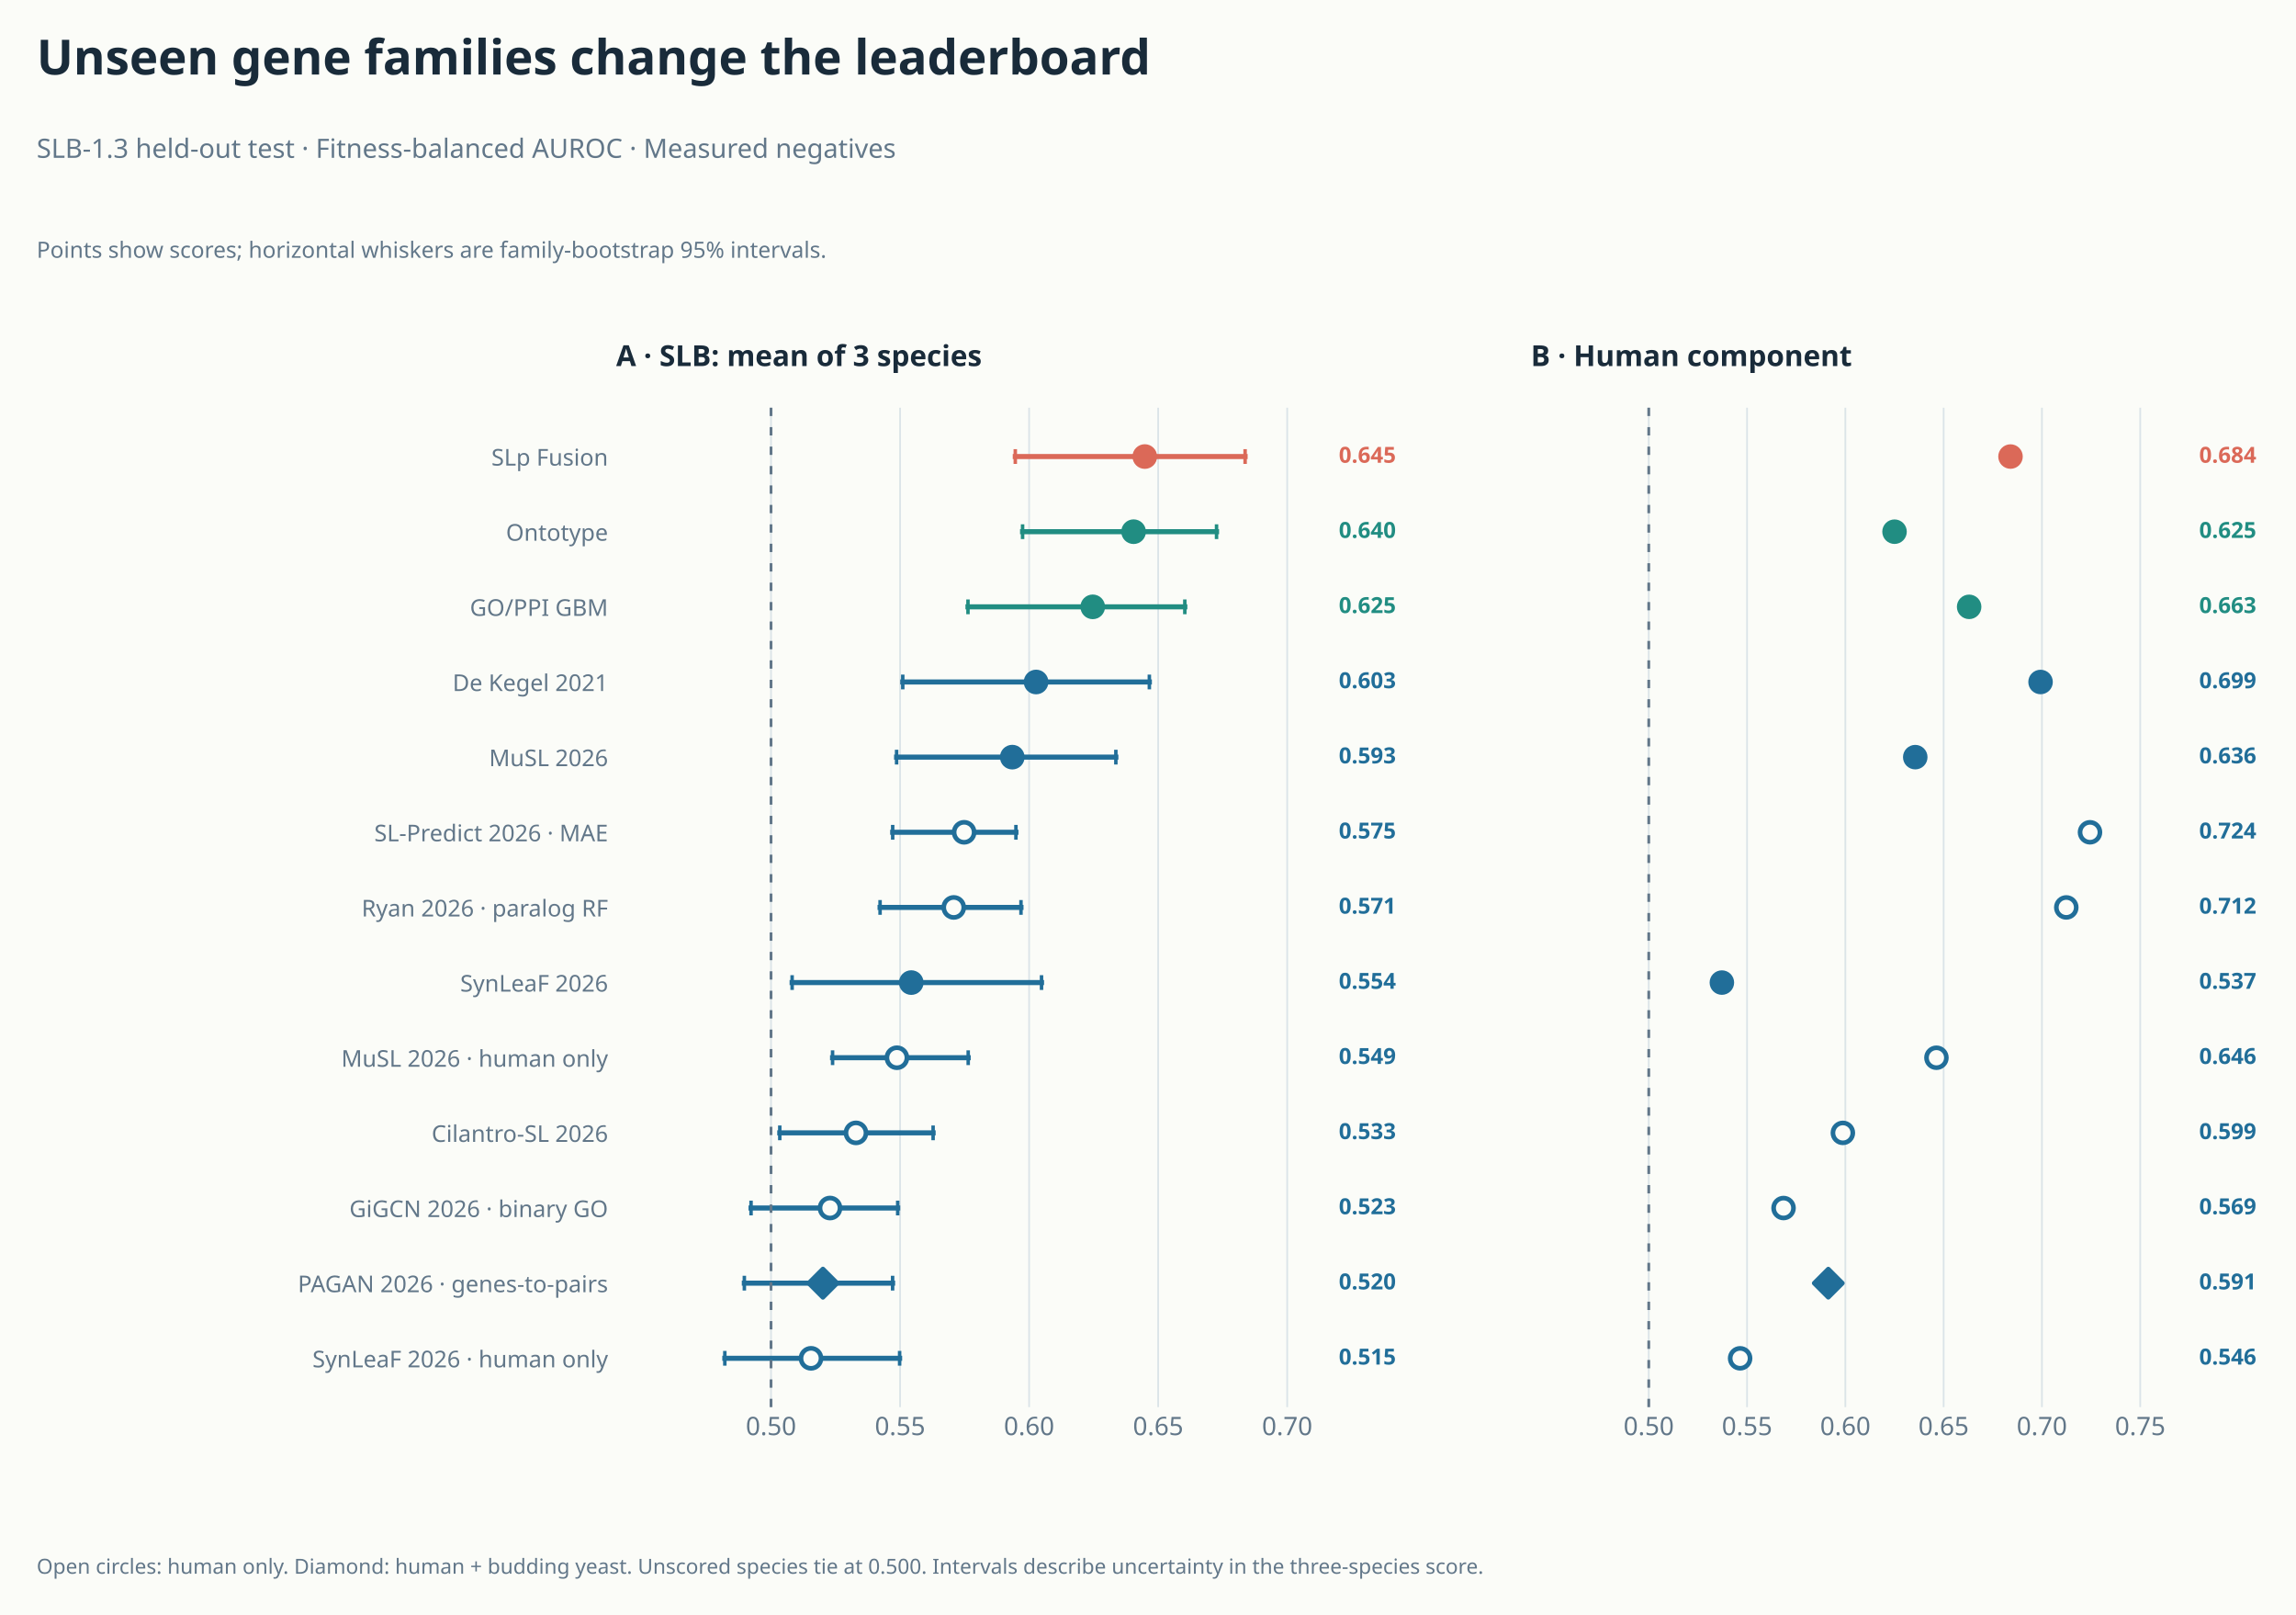
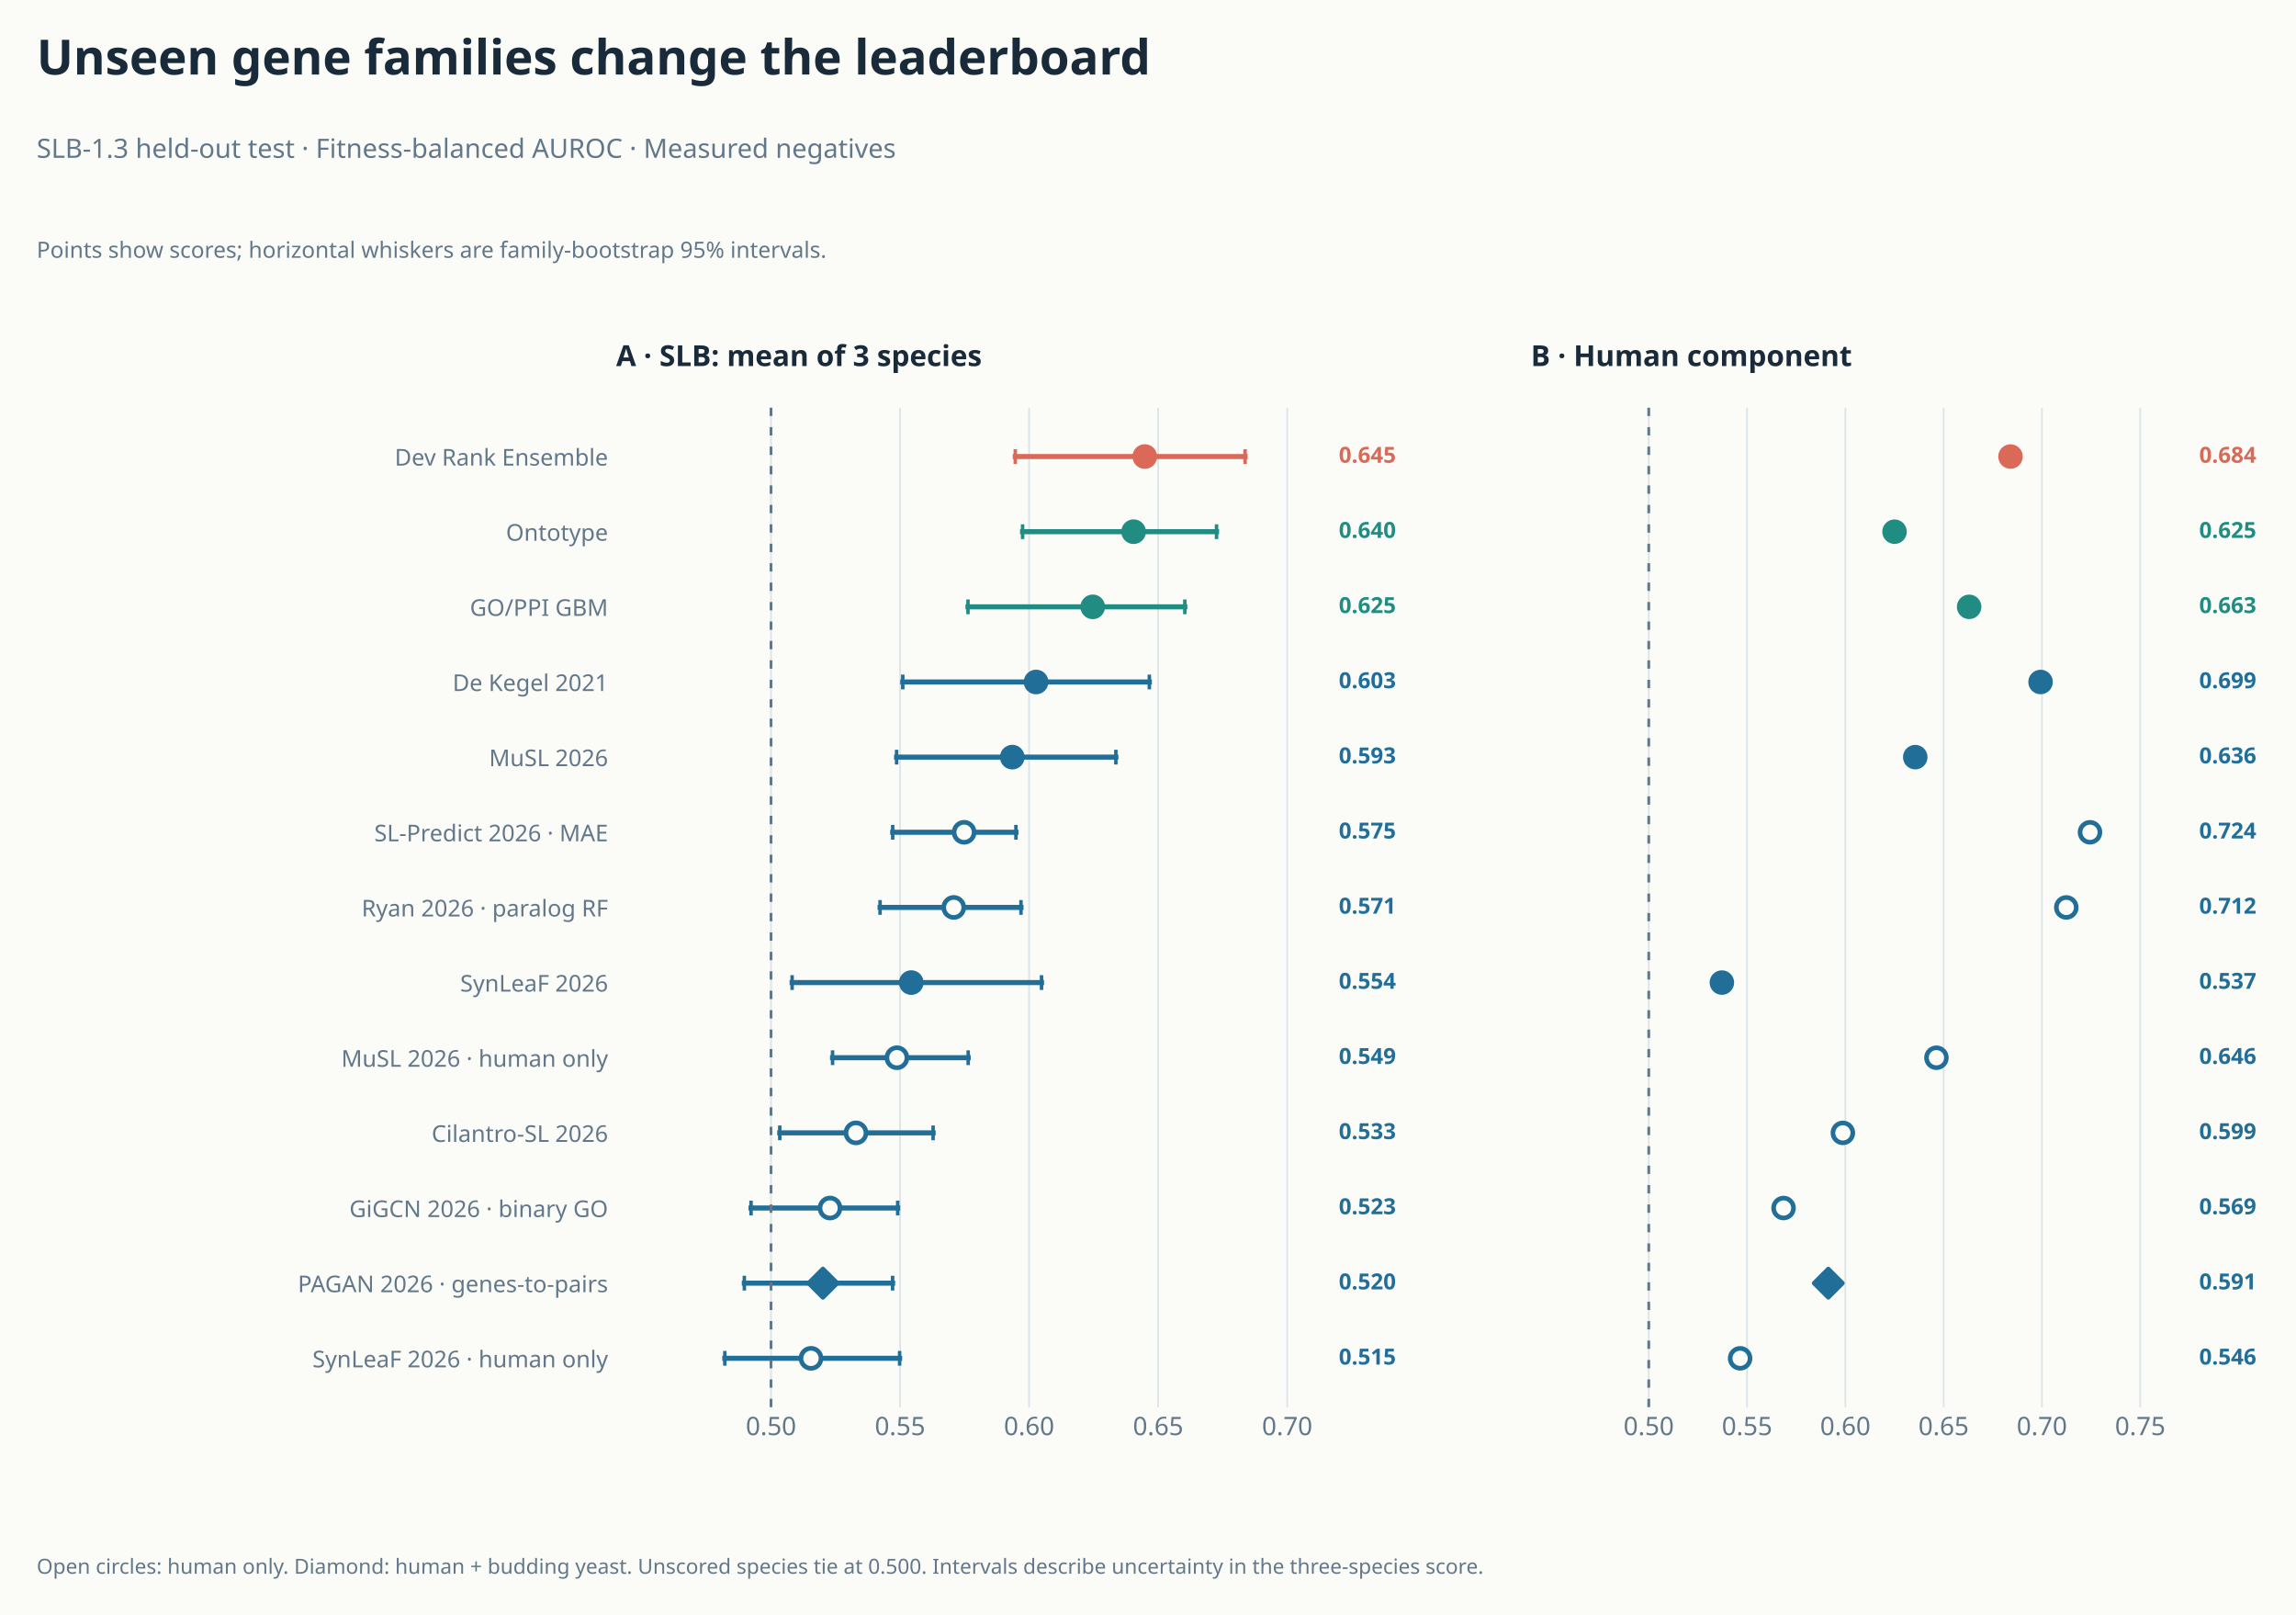
<svg xmlns="http://www.w3.org/2000/svg" xmlns:xlink="http://www.w3.org/1999/xlink" width="992.678pt" height="698.04pt" viewBox="0 0 992.678 698.04" version="1.1">
  <defs>
    <style type="text/css">*{stroke-linejoin: round; stroke-linecap: butt}</style>
  </defs>
  <g id="figure_1">
    <g id="patch_1">
      <path d="M 0 698.04 L 992.678 698.04 L 992.678 0 L 0 0 z " style="fill: #fbfcf8" />
    </g>
    <g id="axes_1">
      <g id="patch_2">
        <path d="M 266.4 608.22 L 612.319 608.22 L 612.319 176.22 L 266.4 176.22 z " style="fill: #fbfcf8" />
      </g>
      <g id="matplotlib.axis_1">
        <g id="xtick_1">
          <g id="line2d_1">
            <path d="M 333.352 608.22 L 333.352 176.22 " clip-path="url(#p135e660a3e)" style="fill: none; stroke: #dbe4e8; stroke-width: 0.75; stroke-linecap: square" />
          </g>
          <g id="line2d_2" />
          <g id="text_1">
            <text style="font-size: 11px; font-family: 'IBM Plex Sans'; text-anchor: middle; fill: #627789" x="333.352" y="620.3" transform="rotate(-0 333.3521 620.3)">0.50</text>
          </g>
        </g>
        <g id="xtick_2">
          <g id="line2d_3">
            <path d="M 389.145 608.22 L 389.145 176.22 " clip-path="url(#p135e660a3e)" style="fill: none; stroke: #dbe4e8; stroke-width: 0.75; stroke-linecap: square" />
          </g>
          <g id="line2d_4" />
          <g id="text_2">
            <text style="font-size: 11px; font-family: 'IBM Plex Sans'; text-anchor: middle; fill: #627789" x="389.145" y="620.3" transform="rotate(-0 389.1454 620.3)">0.55</text>
          </g>
        </g>
        <g id="xtick_3">
          <g id="line2d_5">
            <path d="M 444.939 608.22 L 444.939 176.22 " clip-path="url(#p135e660a3e)" style="fill: none; stroke: #dbe4e8; stroke-width: 0.75; stroke-linecap: square" />
          </g>
          <g id="line2d_6" />
          <g id="text_3">
            <text style="font-size: 11px; font-family: 'IBM Plex Sans'; text-anchor: middle; fill: #627789" x="444.939" y="620.3" transform="rotate(-0 444.9388 620.3)">0.60</text>
          </g>
        </g>
        <g id="xtick_4">
          <g id="line2d_7">
            <path d="M 500.732 608.22 L 500.732 176.22 " clip-path="url(#p135e660a3e)" style="fill: none; stroke: #dbe4e8; stroke-width: 0.75; stroke-linecap: square" />
          </g>
          <g id="line2d_8" />
          <g id="text_4">
            <text style="font-size: 11px; font-family: 'IBM Plex Sans'; text-anchor: middle; fill: #627789" x="500.732" y="620.3" transform="rotate(-0 500.7322 620.3)">0.65</text>
          </g>
        </g>
        <g id="xtick_5">
          <g id="line2d_9">
            <path d="M 556.526 608.22 L 556.526 176.22 " clip-path="url(#p135e660a3e)" style="fill: none; stroke: #dbe4e8; stroke-width: 0.75; stroke-linecap: square" />
          </g>
          <g id="line2d_10" />
          <g id="text_5">
            <text style="font-size: 11px; font-family: 'IBM Plex Sans'; text-anchor: middle; fill: #627789" x="556.526" y="620.3" transform="rotate(-0 556.5256 620.3)">0.70</text>
          </g>
        </g>
      </g>
      <g id="matplotlib.axis_2">
        <g id="ytick_1">
          <g id="line2d_11" />
          <g id="text_6">
-             <text style="font-size: 10px; font-family: 'IBM Plex Sans'; text-anchor: end; fill: #627789" x="262.9" y="201.233" transform="rotate(-0 262.9 201.2328)">SLp Fusion</text>
+             <text style="font-size: 10px; font-family: 'IBM Plex Sans'; text-anchor: end; fill: #627789" x="262.9" y="201.233" transform="rotate(-0 262.9 201.2328)">Dev Rank Ensemble</text>
          </g>
        </g>
        <g id="ytick_2">
          <g id="line2d_12" />
          <g id="text_7">
            <text style="font-size: 10px; font-family: 'IBM Plex Sans'; text-anchor: end; fill: #627789" x="262.9" y="233.714" transform="rotate(-0 262.9 233.714)">Ontotype</text>
          </g>
        </g>
        <g id="ytick_3">
          <g id="line2d_13" />
          <g id="text_8">
            <text style="font-size: 10px; font-family: 'IBM Plex Sans'; text-anchor: end; fill: #627789" x="262.9" y="266.195" transform="rotate(-0 262.9 266.1952)">GO/PPI GBM</text>
          </g>
        </g>
        <g id="ytick_4">
          <g id="line2d_14" />
          <g id="text_9">
            <text style="font-size: 10px; font-family: 'IBM Plex Sans'; text-anchor: end; fill: #627789" x="262.9" y="298.676" transform="rotate(-0 262.9 298.6764)">De Kegel 2021</text>
          </g>
        </g>
        <g id="ytick_5">
          <g id="line2d_15" />
          <g id="text_10">
            <text style="font-size: 10px; font-family: 'IBM Plex Sans'; text-anchor: end; fill: #627789" x="262.9" y="331.158" transform="rotate(-0 262.9 331.1576)">MuSL 2026</text>
          </g>
        </g>
        <g id="ytick_6">
          <g id="line2d_16" />
          <g id="text_11">
            <text style="font-size: 10px; font-family: 'IBM Plex Sans'; text-anchor: end; fill: #627789" x="262.9" y="363.639" transform="rotate(-0 262.9 363.6388)">SL-Predict 2026 · MAE</text>
          </g>
        </g>
        <g id="ytick_7">
          <g id="line2d_17" />
          <g id="text_12">
            <text style="font-size: 10px; font-family: 'IBM Plex Sans'; text-anchor: end; fill: #627789" x="262.9" y="396.12" transform="rotate(-0 262.9 396.12)">Ryan 2026 · paralog RF</text>
          </g>
        </g>
        <g id="ytick_8">
          <g id="line2d_18" />
          <g id="text_13">
            <text style="font-size: 10px; font-family: 'IBM Plex Sans'; text-anchor: end; fill: #627789" x="262.9" y="428.601" transform="rotate(-0 262.9 428.6012)">SynLeaF 2026</text>
          </g>
        </g>
        <g id="ytick_9">
          <g id="line2d_19" />
          <g id="text_14">
            <text style="font-size: 10px; font-family: 'IBM Plex Sans'; text-anchor: end; fill: #627789" x="262.9" y="461.082" transform="rotate(-0 262.9 461.0824)">MuSL 2026 · human only</text>
          </g>
        </g>
        <g id="ytick_10">
          <g id="line2d_20" />
          <g id="text_15">
            <text style="font-size: 10px; font-family: 'IBM Plex Sans'; text-anchor: end; fill: #627789" x="262.9" y="493.564" transform="rotate(-0 262.9 493.5636)">Cilantro-SL 2026</text>
          </g>
        </g>
        <g id="ytick_11">
          <g id="line2d_21" />
          <g id="text_16">
            <text style="font-size: 10px; font-family: 'IBM Plex Sans'; text-anchor: end; fill: #627789" x="262.9" y="526.045" transform="rotate(-0 262.9 526.0448)">GiGCN 2026 · binary GO</text>
          </g>
        </g>
        <g id="ytick_12">
          <g id="line2d_22" />
          <g id="text_17">
            <text style="font-size: 10px; font-family: 'IBM Plex Sans'; text-anchor: end; fill: #627789" x="262.9" y="558.526" transform="rotate(-0 262.9 558.526)">PAGAN 2026 · genes-to-pairs</text>
          </g>
        </g>
        <g id="ytick_13">
          <g id="line2d_23" />
          <g id="text_18">
            <text style="font-size: 10px; font-family: 'IBM Plex Sans'; text-anchor: end; fill: #627789" x="262.9" y="591.007" transform="rotate(-0 262.9 591.0072)">SynLeaF 2026 · human only</text>
          </g>
        </g>
      </g>
      <g id="line2d_24">
        <path d="M 438.957 197.333 L 538.323 197.333 " clip-path="url(#p135e660a3e)" style="fill: none; stroke: #db6958; stroke-width: 2.2; stroke-linecap: square" />
      </g>
      <g id="line2d_25">
        <path d="M 438.957 199.769 L 438.957 194.897 " clip-path="url(#p135e660a3e)" style="fill: none; stroke: #db6958; stroke-width: 1.5; stroke-linecap: square" />
      </g>
      <g id="line2d_26">
        <path d="M 538.323 199.769 L 538.323 194.897 " clip-path="url(#p135e660a3e)" style="fill: none; stroke: #db6958; stroke-width: 1.5; stroke-linecap: square" />
      </g>
      <g id="line2d_27">
        <path d="M 442.117 229.814 L 525.97 229.814 " clip-path="url(#p135e660a3e)" style="fill: none; stroke: #218d82; stroke-width: 2.2; stroke-linecap: square" />
      </g>
      <g id="line2d_28">
        <path d="M 442.117 232.25 L 442.117 227.378 " clip-path="url(#p135e660a3e)" style="fill: none; stroke: #218d82; stroke-width: 1.5; stroke-linecap: square" />
      </g>
      <g id="line2d_29">
        <path d="M 525.97 232.25 L 525.97 227.378 " clip-path="url(#p135e660a3e)" style="fill: none; stroke: #218d82; stroke-width: 1.5; stroke-linecap: square" />
      </g>
      <g id="line2d_30">
        <path d="M 418.508 262.295 L 512.254 262.295 " clip-path="url(#p135e660a3e)" style="fill: none; stroke: #218d82; stroke-width: 2.2; stroke-linecap: square" />
      </g>
      <g id="line2d_31">
        <path d="M 418.508 264.731 L 418.508 259.859 " clip-path="url(#p135e660a3e)" style="fill: none; stroke: #218d82; stroke-width: 1.5; stroke-linecap: square" />
      </g>
      <g id="line2d_32">
        <path d="M 512.254 264.731 L 512.254 259.859 " clip-path="url(#p135e660a3e)" style="fill: none; stroke: #218d82; stroke-width: 1.5; stroke-linecap: square" />
      </g>
      <g id="line2d_33">
        <path d="M 390.31 294.776 L 496.92 294.776 " clip-path="url(#p135e660a3e)" style="fill: none; stroke: #216e99; stroke-width: 2.2; stroke-linecap: square" />
      </g>
      <g id="line2d_34">
        <path d="M 390.31 297.212 L 390.31 292.34 " clip-path="url(#p135e660a3e)" style="fill: none; stroke: #216e99; stroke-width: 1.5; stroke-linecap: square" />
      </g>
      <g id="line2d_35">
        <path d="M 496.92 297.212 L 496.92 292.34 " clip-path="url(#p135e660a3e)" style="fill: none; stroke: #216e99; stroke-width: 1.5; stroke-linecap: square" />
      </g>
      <g id="line2d_36">
        <path d="M 387.646 327.258 L 482.442 327.258 " clip-path="url(#p135e660a3e)" style="fill: none; stroke: #216e99; stroke-width: 2.2; stroke-linecap: square" />
      </g>
      <g id="line2d_37">
        <path d="M 387.646 329.694 L 387.646 324.822 " clip-path="url(#p135e660a3e)" style="fill: none; stroke: #216e99; stroke-width: 1.5; stroke-linecap: square" />
      </g>
      <g id="line2d_38">
        <path d="M 482.442 329.694 L 482.442 324.822 " clip-path="url(#p135e660a3e)" style="fill: none; stroke: #216e99; stroke-width: 1.5; stroke-linecap: square" />
      </g>
      <g id="line2d_39">
        <path d="M 385.957 359.739 L 439.235 359.739 " clip-path="url(#p135e660a3e)" style="fill: none; stroke: #216e99; stroke-width: 2.2; stroke-linecap: square" />
      </g>
      <g id="line2d_40">
        <path d="M 385.957 362.175 L 385.957 357.303 " clip-path="url(#p135e660a3e)" style="fill: none; stroke: #216e99; stroke-width: 1.5; stroke-linecap: square" />
      </g>
      <g id="line2d_41">
        <path d="M 439.235 362.175 L 439.235 357.303 " clip-path="url(#p135e660a3e)" style="fill: none; stroke: #216e99; stroke-width: 1.5; stroke-linecap: square" />
      </g>
      <g id="line2d_42">
        <path d="M 380.5 392.22 L 441.421 392.22 " clip-path="url(#p135e660a3e)" style="fill: none; stroke: #216e99; stroke-width: 2.2; stroke-linecap: square" />
      </g>
      <g id="line2d_43">
        <path d="M 380.5 394.656 L 380.5 389.784 " clip-path="url(#p135e660a3e)" style="fill: none; stroke: #216e99; stroke-width: 1.5; stroke-linecap: square" />
      </g>
      <g id="line2d_44">
        <path d="M 441.421 394.656 L 441.421 389.784 " clip-path="url(#p135e660a3e)" style="fill: none; stroke: #216e99; stroke-width: 1.5; stroke-linecap: square" />
      </g>
      <g id="line2d_45">
        <path d="M 342.475 424.701 L 450.302 424.701 " clip-path="url(#p135e660a3e)" style="fill: none; stroke: #216e99; stroke-width: 2.2; stroke-linecap: square" />
      </g>
      <g id="line2d_46">
        <path d="M 342.475 427.137 L 342.475 422.265 " clip-path="url(#p135e660a3e)" style="fill: none; stroke: #216e99; stroke-width: 1.5; stroke-linecap: square" />
      </g>
      <g id="line2d_47">
        <path d="M 450.302 427.137 L 450.302 422.265 " clip-path="url(#p135e660a3e)" style="fill: none; stroke: #216e99; stroke-width: 1.5; stroke-linecap: square" />
      </g>
      <g id="line2d_48">
        <path d="M 359.965 457.182 L 418.602 457.182 " clip-path="url(#p135e660a3e)" style="fill: none; stroke: #216e99; stroke-width: 2.2; stroke-linecap: square" />
      </g>
      <g id="line2d_49">
        <path d="M 359.965 459.618 L 359.965 454.746 " clip-path="url(#p135e660a3e)" style="fill: none; stroke: #216e99; stroke-width: 1.5; stroke-linecap: square" />
      </g>
      <g id="line2d_50">
        <path d="M 418.602 459.618 L 418.602 454.746 " clip-path="url(#p135e660a3e)" style="fill: none; stroke: #216e99; stroke-width: 1.5; stroke-linecap: square" />
      </g>
      <g id="line2d_51">
        <path d="M 337.139 489.664 L 403.429 489.664 " clip-path="url(#p135e660a3e)" style="fill: none; stroke: #216e99; stroke-width: 2.2; stroke-linecap: square" />
      </g>
      <g id="line2d_52">
        <path d="M 337.139 492.1 L 337.139 487.228 " clip-path="url(#p135e660a3e)" style="fill: none; stroke: #216e99; stroke-width: 1.5; stroke-linecap: square" />
      </g>
      <g id="line2d_53">
        <path d="M 403.429 492.1 L 403.429 487.228 " clip-path="url(#p135e660a3e)" style="fill: none; stroke: #216e99; stroke-width: 1.5; stroke-linecap: square" />
      </g>
      <g id="line2d_54">
        <path d="M 324.719 522.145 L 388.123 522.145 " clip-path="url(#p135e660a3e)" style="fill: none; stroke: #216e99; stroke-width: 2.2; stroke-linecap: square" />
      </g>
      <g id="line2d_55">
        <path d="M 324.719 524.581 L 324.719 519.709 " clip-path="url(#p135e660a3e)" style="fill: none; stroke: #216e99; stroke-width: 1.5; stroke-linecap: square" />
      </g>
      <g id="line2d_56">
        <path d="M 388.123 524.581 L 388.123 519.709 " clip-path="url(#p135e660a3e)" style="fill: none; stroke: #216e99; stroke-width: 1.5; stroke-linecap: square" />
      </g>
      <g id="line2d_57">
        <path d="M 321.819 554.626 L 385.918 554.626 " clip-path="url(#p135e660a3e)" style="fill: none; stroke: #216e99; stroke-width: 2.2; stroke-linecap: square" />
      </g>
      <g id="line2d_58">
        <path d="M 321.819 557.062 L 321.819 552.19 " clip-path="url(#p135e660a3e)" style="fill: none; stroke: #216e99; stroke-width: 1.5; stroke-linecap: square" />
      </g>
      <g id="line2d_59">
        <path d="M 385.918 557.062 L 385.918 552.19 " clip-path="url(#p135e660a3e)" style="fill: none; stroke: #216e99; stroke-width: 1.5; stroke-linecap: square" />
      </g>
      <g id="line2d_60">
        <path d="M 313.378 587.107 L 388.95 587.107 " clip-path="url(#p135e660a3e)" style="fill: none; stroke: #216e99; stroke-width: 2.2; stroke-linecap: square" />
      </g>
      <g id="line2d_61">
        <path d="M 313.378 589.543 L 313.378 584.671 " clip-path="url(#p135e660a3e)" style="fill: none; stroke: #216e99; stroke-width: 1.5; stroke-linecap: square" />
      </g>
      <g id="line2d_62">
        <path d="M 388.95 589.543 L 388.95 584.671 " clip-path="url(#p135e660a3e)" style="fill: none; stroke: #216e99; stroke-width: 1.5; stroke-linecap: square" />
      </g>
      <g id="line2d_63">
        <path d="M 333.352 608.22 L 333.352 176.22 " clip-path="url(#p135e660a3e)" style="fill: none; stroke-dasharray: 3.6,4.8; stroke-dashoffset: 0; stroke: #627789; stroke-width: 1.2" />
      </g>
      <g id="PathCollection_1">
        <defs>
          <path id="m82892101ca" d="M 0 4.33 C 1.148 4.33 2.25 3.874 3.062 3.062 C 3.874 2.25 4.33 1.148 4.33 0 C 4.33 -1.148 3.874 -2.25 3.062 -3.062 C 2.25 -3.874 1.148 -4.33 0 -4.33 C -1.148 -4.33 -2.25 -3.874 -3.062 -3.062 C -3.874 -2.25 -4.33 -1.148 -4.33 0 C -4.33 1.148 -3.874 2.25 -3.062 3.062 C -2.25 3.874 -1.148 4.33 0 4.33 z " style="stroke: #db6958; stroke-width: 2" />
        </defs>
        <g clip-path="url(#p135e660a3e)">
          <use xlink:href="#m82892101ca" x="494.952" y="197.333" style="fill: #db6958; stroke: #db6958; stroke-width: 2" />
        </g>
      </g>
      <g id="text_19">
        <text style="font-weight: 700; font-size: 9.6px; font-family: 'IBM Plex Sans'; text-anchor: start; fill: #db6958" x="578.843" y="200.021" transform="rotate(-0 578.8429 200.0208)">0.645</text>
      </g>
      <g id="PathCollection_2">
        <defs>
          <path id="md13822a638" d="M 0 4.33 C 1.148 4.33 2.25 3.874 3.062 3.062 C 3.874 2.25 4.33 1.148 4.33 0 C 4.33 -1.148 3.874 -2.25 3.062 -3.062 C 2.25 -3.874 1.148 -4.33 0 -4.33 C -1.148 -4.33 -2.25 -3.874 -3.062 -3.062 C -3.874 -2.25 -4.33 -1.148 -4.33 0 C -4.33 1.148 -3.874 2.25 -3.062 3.062 C -2.25 3.874 -1.148 4.33 0 4.33 z " style="stroke: #218d82; stroke-width: 2" />
        </defs>
        <g clip-path="url(#p135e660a3e)">
          <use xlink:href="#md13822a638" x="490.11" y="229.814" style="fill: #218d82; stroke: #218d82; stroke-width: 2" />
        </g>
      </g>
      <g id="text_20">
        <text style="font-weight: 700; font-size: 9.6px; font-family: 'IBM Plex Sans'; text-anchor: start; fill: #218d82" x="578.843" y="232.502" transform="rotate(-0 578.8429 232.502)">0.640</text>
      </g>
      <g id="PathCollection_3">
        <g clip-path="url(#p135e660a3e)">
          <use xlink:href="#md13822a638" x="472.446" y="262.295" style="fill: #218d82; stroke: #218d82; stroke-width: 2" />
        </g>
      </g>
      <g id="text_21">
        <text style="font-weight: 700; font-size: 9.6px; font-family: 'IBM Plex Sans'; text-anchor: start; fill: #218d82" x="578.843" y="264.983" transform="rotate(-0 578.8429 264.9832)">0.625</text>
      </g>
      <g id="PathCollection_4">
        <defs>
          <path id="me4ad69a011" d="M 0 4.33 C 1.148 4.33 2.25 3.874 3.062 3.062 C 3.874 2.25 4.33 1.148 4.33 0 C 4.33 -1.148 3.874 -2.25 3.062 -3.062 C 2.25 -3.874 1.148 -4.33 0 -4.33 C -1.148 -4.33 -2.25 -3.874 -3.062 -3.062 C -3.874 -2.25 -4.33 -1.148 -4.33 0 C -4.33 1.148 -3.874 2.25 -3.062 3.062 C -2.25 3.874 -1.148 4.33 0 4.33 z " style="stroke: #216e99; stroke-width: 2" />
        </defs>
        <g clip-path="url(#p135e660a3e)">
          <use xlink:href="#me4ad69a011" x="447.948" y="294.776" style="fill: #216e99; stroke: #216e99; stroke-width: 2" />
        </g>
      </g>
      <g id="text_22">
        <text style="font-weight: 700; font-size: 9.6px; font-family: 'IBM Plex Sans'; text-anchor: start; fill: #216e99" x="578.843" y="297.464" transform="rotate(-0 578.8429 297.4644)">0.603</text>
      </g>
      <g id="PathCollection_5">
        <g clip-path="url(#p135e660a3e)">
          <use xlink:href="#me4ad69a011" x="437.656" y="327.258" style="fill: #216e99; stroke: #216e99; stroke-width: 2" />
        </g>
      </g>
      <g id="text_23">
        <text style="font-weight: 700; font-size: 9.6px; font-family: 'IBM Plex Sans'; text-anchor: start; fill: #216e99" x="578.843" y="329.946" transform="rotate(-0 578.8429 329.9456)">0.593</text>
      </g>
      <g id="PathCollection_6">
        <defs>
          <path id="ma8cdab57ff" d="M 0 4.33 C 1.148 4.33 2.25 3.874 3.062 3.062 C 3.874 2.25 4.33 1.148 4.33 0 C 4.33 -1.148 3.874 -2.25 3.062 -3.062 C 2.25 -3.874 1.148 -4.33 0 -4.33 C -1.148 -4.33 -2.25 -3.874 -3.062 -3.062 C -3.874 -2.25 -4.33 -1.148 -4.33 0 C -4.33 1.148 -3.874 2.25 -3.062 3.062 C -2.25 3.874 -1.148 4.33 0 4.33 z " style="stroke: #216e99; stroke-width: 2" />
        </defs>
        <g clip-path="url(#p135e660a3e)">
          <use xlink:href="#ma8cdab57ff" x="416.839" y="359.739" style="fill: #fbfcf8; stroke: #216e99; stroke-width: 2" />
        </g>
      </g>
      <g id="text_24">
        <text style="font-weight: 700; font-size: 9.6px; font-family: 'IBM Plex Sans'; text-anchor: start; fill: #216e99" x="578.843" y="362.427" transform="rotate(-0 578.8429 362.4268)">0.575</text>
      </g>
      <g id="PathCollection_7">
        <g clip-path="url(#p135e660a3e)">
          <use xlink:href="#ma8cdab57ff" x="412.353" y="392.22" style="fill: #fbfcf8; stroke: #216e99; stroke-width: 2" />
        </g>
      </g>
      <g id="text_25">
        <text style="font-weight: 700; font-size: 9.6px; font-family: 'IBM Plex Sans'; text-anchor: start; fill: #216e99" x="578.843" y="394.908" transform="rotate(-0 578.8429 394.908)">0.571</text>
      </g>
      <g id="PathCollection_8">
        <g clip-path="url(#p135e660a3e)">
          <use xlink:href="#me4ad69a011" x="393.978" y="424.701" style="fill: #216e99; stroke: #216e99; stroke-width: 2" />
        </g>
      </g>
      <g id="text_26">
        <text style="font-weight: 700; font-size: 9.6px; font-family: 'IBM Plex Sans'; text-anchor: start; fill: #216e99" x="578.843" y="427.389" transform="rotate(-0 578.8429 427.3892)">0.554</text>
      </g>
      <g id="PathCollection_9">
        <g clip-path="url(#p135e660a3e)">
          <use xlink:href="#ma8cdab57ff" x="387.783" y="457.182" style="fill: #fbfcf8; stroke: #216e99; stroke-width: 2" />
        </g>
      </g>
      <g id="text_27">
        <text style="font-weight: 700; font-size: 9.6px; font-family: 'IBM Plex Sans'; text-anchor: start; fill: #216e99" x="578.843" y="459.87" transform="rotate(-0 578.8429 459.8704)">0.549</text>
      </g>
      <g id="PathCollection_10">
        <g clip-path="url(#p135e660a3e)">
          <use xlink:href="#ma8cdab57ff" x="370.08" y="489.664" style="fill: #fbfcf8; stroke: #216e99; stroke-width: 2" />
        </g>
      </g>
      <g id="text_28">
        <text style="font-weight: 700; font-size: 9.6px; font-family: 'IBM Plex Sans'; text-anchor: start; fill: #216e99" x="578.843" y="492.352" transform="rotate(-0 578.8429 492.3516)">0.533</text>
      </g>
      <g id="PathCollection_11">
        <g clip-path="url(#p135e660a3e)">
          <use xlink:href="#ma8cdab57ff" x="358.855" y="522.145" style="fill: #fbfcf8; stroke: #216e99; stroke-width: 2" />
        </g>
      </g>
      <g id="text_29">
        <text style="font-weight: 700; font-size: 9.6px; font-family: 'IBM Plex Sans'; text-anchor: start; fill: #216e99" x="578.843" y="524.833" transform="rotate(-0 578.8429 524.8328)">0.523</text>
      </g>
      <g id="PathCollection_12">
        <defs>
          <path id="mf19264ff16" d="M -0 6.124 L 6.124 0 L 0 -6.124 L -6.124 -0 z " style="stroke: #216e99; stroke-width: 2" />
        </defs>
        <g clip-path="url(#p135e660a3e)">
          <use xlink:href="#mf19264ff16" x="355.782" y="554.626" style="fill: #216e99; stroke: #216e99; stroke-width: 2" />
        </g>
      </g>
      <g id="text_30">
        <text style="font-weight: 700; font-size: 9.6px; font-family: 'IBM Plex Sans'; text-anchor: start; fill: #216e99" x="578.843" y="557.314" transform="rotate(-0 578.8429 557.314)">0.520</text>
      </g>
      <g id="PathCollection_13">
        <g clip-path="url(#p135e660a3e)">
          <use xlink:href="#ma8cdab57ff" x="350.638" y="587.107" style="fill: #fbfcf8; stroke: #216e99; stroke-width: 2" />
        </g>
      </g>
      <g id="text_31">
        <text style="font-weight: 700; font-size: 9.6px; font-family: 'IBM Plex Sans'; text-anchor: start; fill: #216e99" x="578.843" y="589.795" transform="rotate(-0 578.8429 589.7952)">0.515</text>
      </g>
      <g id="text_32">
        <text style="font-weight: 700; font-size: 12.5px; font-family: 'IBM Plex Sans'; text-anchor: start; fill: #192b3a" x="266.4" y="158.22" transform="rotate(-0 266.4 158.22)">A  ·  SLB: mean of 3 species</text>
      </g>
    </g>
    <g id="axes_2">
      <g id="patch_3">
        <path d="M 661.848 608.22 L 976.32 608.22 L 976.32 176.22 L 661.848 176.22 z " style="fill: #fbfcf8" />
      </g>
      <g id="matplotlib.axis_3">
        <g id="xtick_6">
          <g id="line2d_64">
            <path d="M 712.844 608.22 L 712.844 176.22 " clip-path="url(#p0cbd558a60)" style="fill: none; stroke: #dbe4e8; stroke-width: 0.75; stroke-linecap: square" />
          </g>
          <g id="line2d_65" />
          <g id="text_33">
            <text style="font-size: 11px; font-family: 'IBM Plex Sans'; text-anchor: middle; fill: #627789" x="712.844" y="620.3" transform="rotate(-0 712.8437 620.3)">0.50</text>
          </g>
        </g>
        <g id="xtick_7">
          <g id="line2d_66">
            <path d="M 755.34 608.22 L 755.34 176.22 " clip-path="url(#p0cbd558a60)" style="fill: none; stroke: #dbe4e8; stroke-width: 0.75; stroke-linecap: square" />
          </g>
          <g id="line2d_67" />
          <g id="text_34">
            <text style="font-size: 11px; font-family: 'IBM Plex Sans'; text-anchor: middle; fill: #627789" x="755.34" y="620.3" transform="rotate(-0 755.3398 620.3)">0.55</text>
          </g>
        </g>
        <g id="xtick_8">
          <g id="line2d_68">
            <path d="M 797.836 608.22 L 797.836 176.22 " clip-path="url(#p0cbd558a60)" style="fill: none; stroke: #dbe4e8; stroke-width: 0.75; stroke-linecap: square" />
          </g>
          <g id="line2d_69" />
          <g id="text_35">
            <text style="font-size: 11px; font-family: 'IBM Plex Sans'; text-anchor: middle; fill: #627789" x="797.836" y="620.3" transform="rotate(-0 797.836 620.3)">0.60</text>
          </g>
        </g>
        <g id="xtick_9">
          <g id="line2d_70">
            <path d="M 840.332 608.22 L 840.332 176.22 " clip-path="url(#p0cbd558a60)" style="fill: none; stroke: #dbe4e8; stroke-width: 0.75; stroke-linecap: square" />
          </g>
          <g id="line2d_71" />
          <g id="text_36">
            <text style="font-size: 11px; font-family: 'IBM Plex Sans'; text-anchor: middle; fill: #627789" x="840.332" y="620.3" transform="rotate(-0 840.3322 620.3)">0.65</text>
          </g>
        </g>
        <g id="xtick_10">
          <g id="line2d_72">
            <path d="M 882.828 608.22 L 882.828 176.22 " clip-path="url(#p0cbd558a60)" style="fill: none; stroke: #dbe4e8; stroke-width: 0.75; stroke-linecap: square" />
          </g>
          <g id="line2d_73" />
          <g id="text_37">
            <text style="font-size: 11px; font-family: 'IBM Plex Sans'; text-anchor: middle; fill: #627789" x="882.828" y="620.3" transform="rotate(-0 882.8284 620.3)">0.70</text>
          </g>
        </g>
        <g id="xtick_11">
          <g id="line2d_74">
            <path d="M 925.325 608.22 L 925.325 176.22 " clip-path="url(#p0cbd558a60)" style="fill: none; stroke: #dbe4e8; stroke-width: 0.75; stroke-linecap: square" />
          </g>
          <g id="line2d_75" />
          <g id="text_38">
            <text style="font-size: 11px; font-family: 'IBM Plex Sans'; text-anchor: middle; fill: #627789" x="925.325" y="620.3" transform="rotate(-0 925.3246 620.3)">0.75</text>
          </g>
        </g>
      </g>
      <g id="matplotlib.axis_4">
        <g id="ytick_14">
          <g id="line2d_76" />
        </g>
        <g id="ytick_15">
          <g id="line2d_77" />
        </g>
        <g id="ytick_16">
          <g id="line2d_78" />
        </g>
        <g id="ytick_17">
          <g id="line2d_79" />
        </g>
        <g id="ytick_18">
          <g id="line2d_80" />
        </g>
        <g id="ytick_19">
          <g id="line2d_81" />
        </g>
        <g id="ytick_20">
          <g id="line2d_82" />
        </g>
        <g id="ytick_21">
          <g id="line2d_83" />
        </g>
        <g id="ytick_22">
          <g id="line2d_84" />
        </g>
        <g id="ytick_23">
          <g id="line2d_85" />
        </g>
        <g id="ytick_24">
          <g id="line2d_86" />
        </g>
        <g id="ytick_25">
          <g id="line2d_87" />
        </g>
        <g id="ytick_26">
          <g id="line2d_88" />
        </g>
      </g>
      <g id="line2d_89">
        <path d="M 712.844 608.22 L 712.844 176.22 " clip-path="url(#p0cbd558a60)" style="fill: none; stroke-dasharray: 3.6,4.8; stroke-dashoffset: 0; stroke: #627789; stroke-width: 1.2" />
      </g>
      <g id="PathCollection_14">
        <defs>
          <path id="mefb5b7b069" d="M 0 4.301 C 1.141 4.301 2.235 3.848 3.041 3.041 C 3.848 2.235 4.301 1.141 4.301 0 C 4.301 -1.141 3.848 -2.235 3.041 -3.041 C 2.235 -3.848 1.141 -4.301 0 -4.301 C -1.141 -4.301 -2.235 -3.848 -3.041 -3.041 C -3.848 -2.235 -4.301 -1.141 -4.301 0 C -4.301 1.141 -3.848 2.235 -3.041 3.041 C -2.235 3.848 -1.141 4.301 0 4.301 z " style="stroke: #db6958; stroke-width: 2" />
        </defs>
        <g clip-path="url(#p0cbd558a60)">
          <use xlink:href="#mefb5b7b069" x="869.246" y="197.333" style="fill: #db6958; stroke: #db6958; stroke-width: 2" />
        </g>
      </g>
      <g id="text_39">
        <text style="font-weight: 700; font-size: 9.6px; font-family: 'IBM Plex Sans'; text-anchor: start; fill: #db6958" x="950.822" y="200.021" transform="rotate(-0 950.8223 200.0208)">0.684</text>
      </g>
      <g id="PathCollection_15">
        <defs>
          <path id="m931fc74211" d="M 0 4.301 C 1.141 4.301 2.235 3.848 3.041 3.041 C 3.848 2.235 4.301 1.141 4.301 0 C 4.301 -1.141 3.848 -2.235 3.041 -3.041 C 2.235 -3.848 1.141 -4.301 0 -4.301 C -1.141 -4.301 -2.235 -3.848 -3.041 -3.041 C -3.848 -2.235 -4.301 -1.141 -4.301 0 C -4.301 1.141 -3.848 2.235 -3.041 3.041 C -2.235 3.848 -1.141 4.301 0 4.301 z " style="stroke: #218d82; stroke-width: 2" />
        </defs>
        <g clip-path="url(#p0cbd558a60)">
          <use xlink:href="#m931fc74211" x="819.105" y="229.814" style="fill: #218d82; stroke: #218d82; stroke-width: 2" />
        </g>
      </g>
      <g id="text_40">
        <text style="font-weight: 700; font-size: 9.6px; font-family: 'IBM Plex Sans'; text-anchor: start; fill: #218d82" x="950.822" y="232.502" transform="rotate(-0 950.8223 232.502)">0.625</text>
      </g>
      <g id="PathCollection_16">
        <g clip-path="url(#p0cbd558a60)">
          <use xlink:href="#m931fc74211" x="851.358" y="262.295" style="fill: #218d82; stroke: #218d82; stroke-width: 2" />
        </g>
      </g>
      <g id="text_41">
        <text style="font-weight: 700; font-size: 9.6px; font-family: 'IBM Plex Sans'; text-anchor: start; fill: #218d82" x="950.822" y="264.983" transform="rotate(-0 950.8223 264.9832)">0.663</text>
      </g>
      <g id="PathCollection_17">
        <defs>
          <path id="m706649c74d" d="M 0 4.301 C 1.141 4.301 2.235 3.848 3.041 3.041 C 3.848 2.235 4.301 1.141 4.301 0 C 4.301 -1.141 3.848 -2.235 3.041 -3.041 C 2.235 -3.848 1.141 -4.301 0 -4.301 C -1.141 -4.301 -2.235 -3.848 -3.041 -3.041 C -3.848 -2.235 -4.301 -1.141 -4.301 0 C -4.301 1.141 -3.848 2.235 -3.041 3.041 C -2.235 3.848 -1.141 4.301 0 4.301 z " style="stroke: #216e99; stroke-width: 2" />
        </defs>
        <g clip-path="url(#p0cbd558a60)">
          <use xlink:href="#m706649c74d" x="882.238" y="294.776" style="fill: #216e99; stroke: #216e99; stroke-width: 2" />
        </g>
      </g>
      <g id="text_42">
        <text style="font-weight: 700; font-size: 9.6px; font-family: 'IBM Plex Sans'; text-anchor: start; fill: #216e99" x="950.822" y="297.464" transform="rotate(-0 950.8223 297.4644)">0.699</text>
      </g>
      <g id="PathCollection_18">
        <g clip-path="url(#p0cbd558a60)">
          <use xlink:href="#m706649c74d" x="828.061" y="327.258" style="fill: #216e99; stroke: #216e99; stroke-width: 2" />
        </g>
      </g>
      <g id="text_43">
        <text style="font-weight: 700; font-size: 9.6px; font-family: 'IBM Plex Sans'; text-anchor: start; fill: #216e99" x="950.822" y="329.946" transform="rotate(-0 950.8223 329.9456)">0.636</text>
      </g>
      <g id="PathCollection_19">
        <defs>
          <path id="mfbc050a633" d="M 0 4.301 C 1.141 4.301 2.235 3.848 3.041 3.041 C 3.848 2.235 4.301 1.141 4.301 0 C 4.301 -1.141 3.848 -2.235 3.041 -3.041 C 2.235 -3.848 1.141 -4.301 0 -4.301 C -1.141 -4.301 -2.235 -3.848 -3.041 -3.041 C -3.848 -2.235 -4.301 -1.141 -4.301 0 C -4.301 1.141 -3.848 2.235 -3.041 3.041 C -2.235 3.848 -1.141 4.301 0 4.301 z " style="stroke: #216e99; stroke-width: 2" />
        </defs>
        <g clip-path="url(#p0cbd558a60)">
          <use xlink:href="#mfbc050a633" x="903.611" y="359.739" style="fill: #fbfcf8; stroke: #216e99; stroke-width: 2" />
        </g>
      </g>
      <g id="text_44">
        <text style="font-weight: 700; font-size: 9.6px; font-family: 'IBM Plex Sans'; text-anchor: start; fill: #216e99" x="950.822" y="362.427" transform="rotate(-0 950.8223 362.4268)">0.724</text>
      </g>
      <g id="PathCollection_20">
        <g clip-path="url(#p0cbd558a60)">
          <use xlink:href="#mfbc050a633" x="893.362" y="392.22" style="fill: #fbfcf8; stroke: #216e99; stroke-width: 2" />
        </g>
      </g>
      <g id="text_45">
        <text style="font-weight: 700; font-size: 9.6px; font-family: 'IBM Plex Sans'; text-anchor: start; fill: #216e99" x="950.822" y="394.908" transform="rotate(-0 950.8223 394.908)">0.712</text>
      </g>
      <g id="PathCollection_21">
        <g clip-path="url(#p0cbd558a60)">
          <use xlink:href="#m706649c74d" x="744.454" y="424.701" style="fill: #216e99; stroke: #216e99; stroke-width: 2" />
        </g>
      </g>
      <g id="text_46">
        <text style="font-weight: 700; font-size: 9.6px; font-family: 'IBM Plex Sans'; text-anchor: start; fill: #216e99" x="950.822" y="427.389" transform="rotate(-0 950.8223 427.3892)">0.537</text>
      </g>
      <g id="PathCollection_22">
        <g clip-path="url(#p0cbd558a60)">
          <use xlink:href="#mfbc050a633" x="837.22" y="457.182" style="fill: #fbfcf8; stroke: #216e99; stroke-width: 2" />
        </g>
      </g>
      <g id="text_47">
        <text style="font-weight: 700; font-size: 9.6px; font-family: 'IBM Plex Sans'; text-anchor: start; fill: #216e99" x="950.822" y="459.87" transform="rotate(-0 950.8223 459.8704)">0.646</text>
      </g>
      <g id="PathCollection_23">
        <g clip-path="url(#p0cbd558a60)">
          <use xlink:href="#mfbc050a633" x="796.768" y="489.664" style="fill: #fbfcf8; stroke: #216e99; stroke-width: 2" />
        </g>
      </g>
      <g id="text_48">
        <text style="font-weight: 700; font-size: 9.6px; font-family: 'IBM Plex Sans'; text-anchor: start; fill: #216e99" x="950.822" y="492.352" transform="rotate(-0 950.8223 492.3516)">0.599</text>
      </g>
      <g id="PathCollection_24">
        <g clip-path="url(#p0cbd558a60)">
          <use xlink:href="#mfbc050a633" x="771.118" y="522.145" style="fill: #fbfcf8; stroke: #216e99; stroke-width: 2" />
        </g>
      </g>
      <g id="text_49">
        <text style="font-weight: 700; font-size: 9.6px; font-family: 'IBM Plex Sans'; text-anchor: start; fill: #216e99" x="950.822" y="524.833" transform="rotate(-0 950.8223 524.8328)">0.569</text>
      </g>
      <g id="PathCollection_25">
        <defs>
          <path id="ma7851508e8" d="M -0 6.083 L 6.083 0 L 0 -6.083 L -6.083 -0 z " style="stroke: #216e99; stroke-width: 2" />
        </defs>
        <g clip-path="url(#p0cbd558a60)">
          <use xlink:href="#ma7851508e8" x="790.462" y="554.626" style="fill: #216e99; stroke: #216e99; stroke-width: 2" />
        </g>
      </g>
      <g id="text_50">
        <text style="font-weight: 700; font-size: 9.6px; font-family: 'IBM Plex Sans'; text-anchor: start; fill: #216e99" x="950.822" y="557.314" transform="rotate(-0 950.8223 557.314)">0.591</text>
      </g>
      <g id="PathCollection_26">
        <g clip-path="url(#p0cbd558a60)">
          <use xlink:href="#mfbc050a633" x="752.343" y="587.107" style="fill: #fbfcf8; stroke: #216e99; stroke-width: 2" />
        </g>
      </g>
      <g id="text_51">
        <text style="font-weight: 700; font-size: 9.6px; font-family: 'IBM Plex Sans'; text-anchor: start; fill: #216e99" x="950.822" y="589.795" transform="rotate(-0 950.8223 589.7952)">0.546</text>
      </g>
      <g id="text_52">
        <text style="font-weight: 700; font-size: 12.5px; font-family: 'IBM Plex Sans'; text-anchor: start; fill: #192b3a" x="661.848" y="158.22" transform="rotate(-0 661.8482 158.22)">B  ·  Human component</text>
      </g>
    </g>
    <g id="text_53">
      <text style="font-weight: 700; font-size: 21px; font-family: 'IBM Plex Sans'; text-anchor: start; fill: #192b3a" x="15.84" y="32.22" transform="rotate(-0 15.84 32.22)">Unseen gene families change the leaderboard</text>
    </g>
    <g id="text_54">
      <text style="font-size: 11.5px; font-family: 'IBM Plex Sans'; text-anchor: start; fill: #627789" x="15.84" y="68.22" transform="rotate(-0 15.84 68.22)">SLB-1.3 held-out test  ·  Fitness-balanced AUROC  ·  Measured negatives</text>
    </g>
    <g id="text_55">
      <text style="font-size: 9.7px; font-family: 'IBM Plex Sans'; text-anchor: start; fill: #627789" x="15.84" y="111.42" transform="rotate(-0 15.84 111.42)">Points show scores; horizontal whiskers are family-bootstrap 95% intervals.</text>
    </g>
    <g id="text_56">
      <text style="font-size: 9px; font-family: 'IBM Plex Sans'; text-anchor: start; fill: #627789" x="15.84" y="680.22" transform="rotate(-0 15.84 680.22)">Open circles: human only. Diamond: human + budding yeast. Unscored species tie at 0.500. Intervals describe uncertainty in the three-species score.</text>
    </g>
  </g>
  <defs>
    <clipPath id="p135e660a3e">
      <rect x="266.4" y="176.22" width="345.919" height="432" />
    </clipPath>
    <clipPath id="p0cbd558a60">
      <rect x="661.848" y="176.22" width="314.472" height="432" />
    </clipPath>
  </defs>
</svg>
